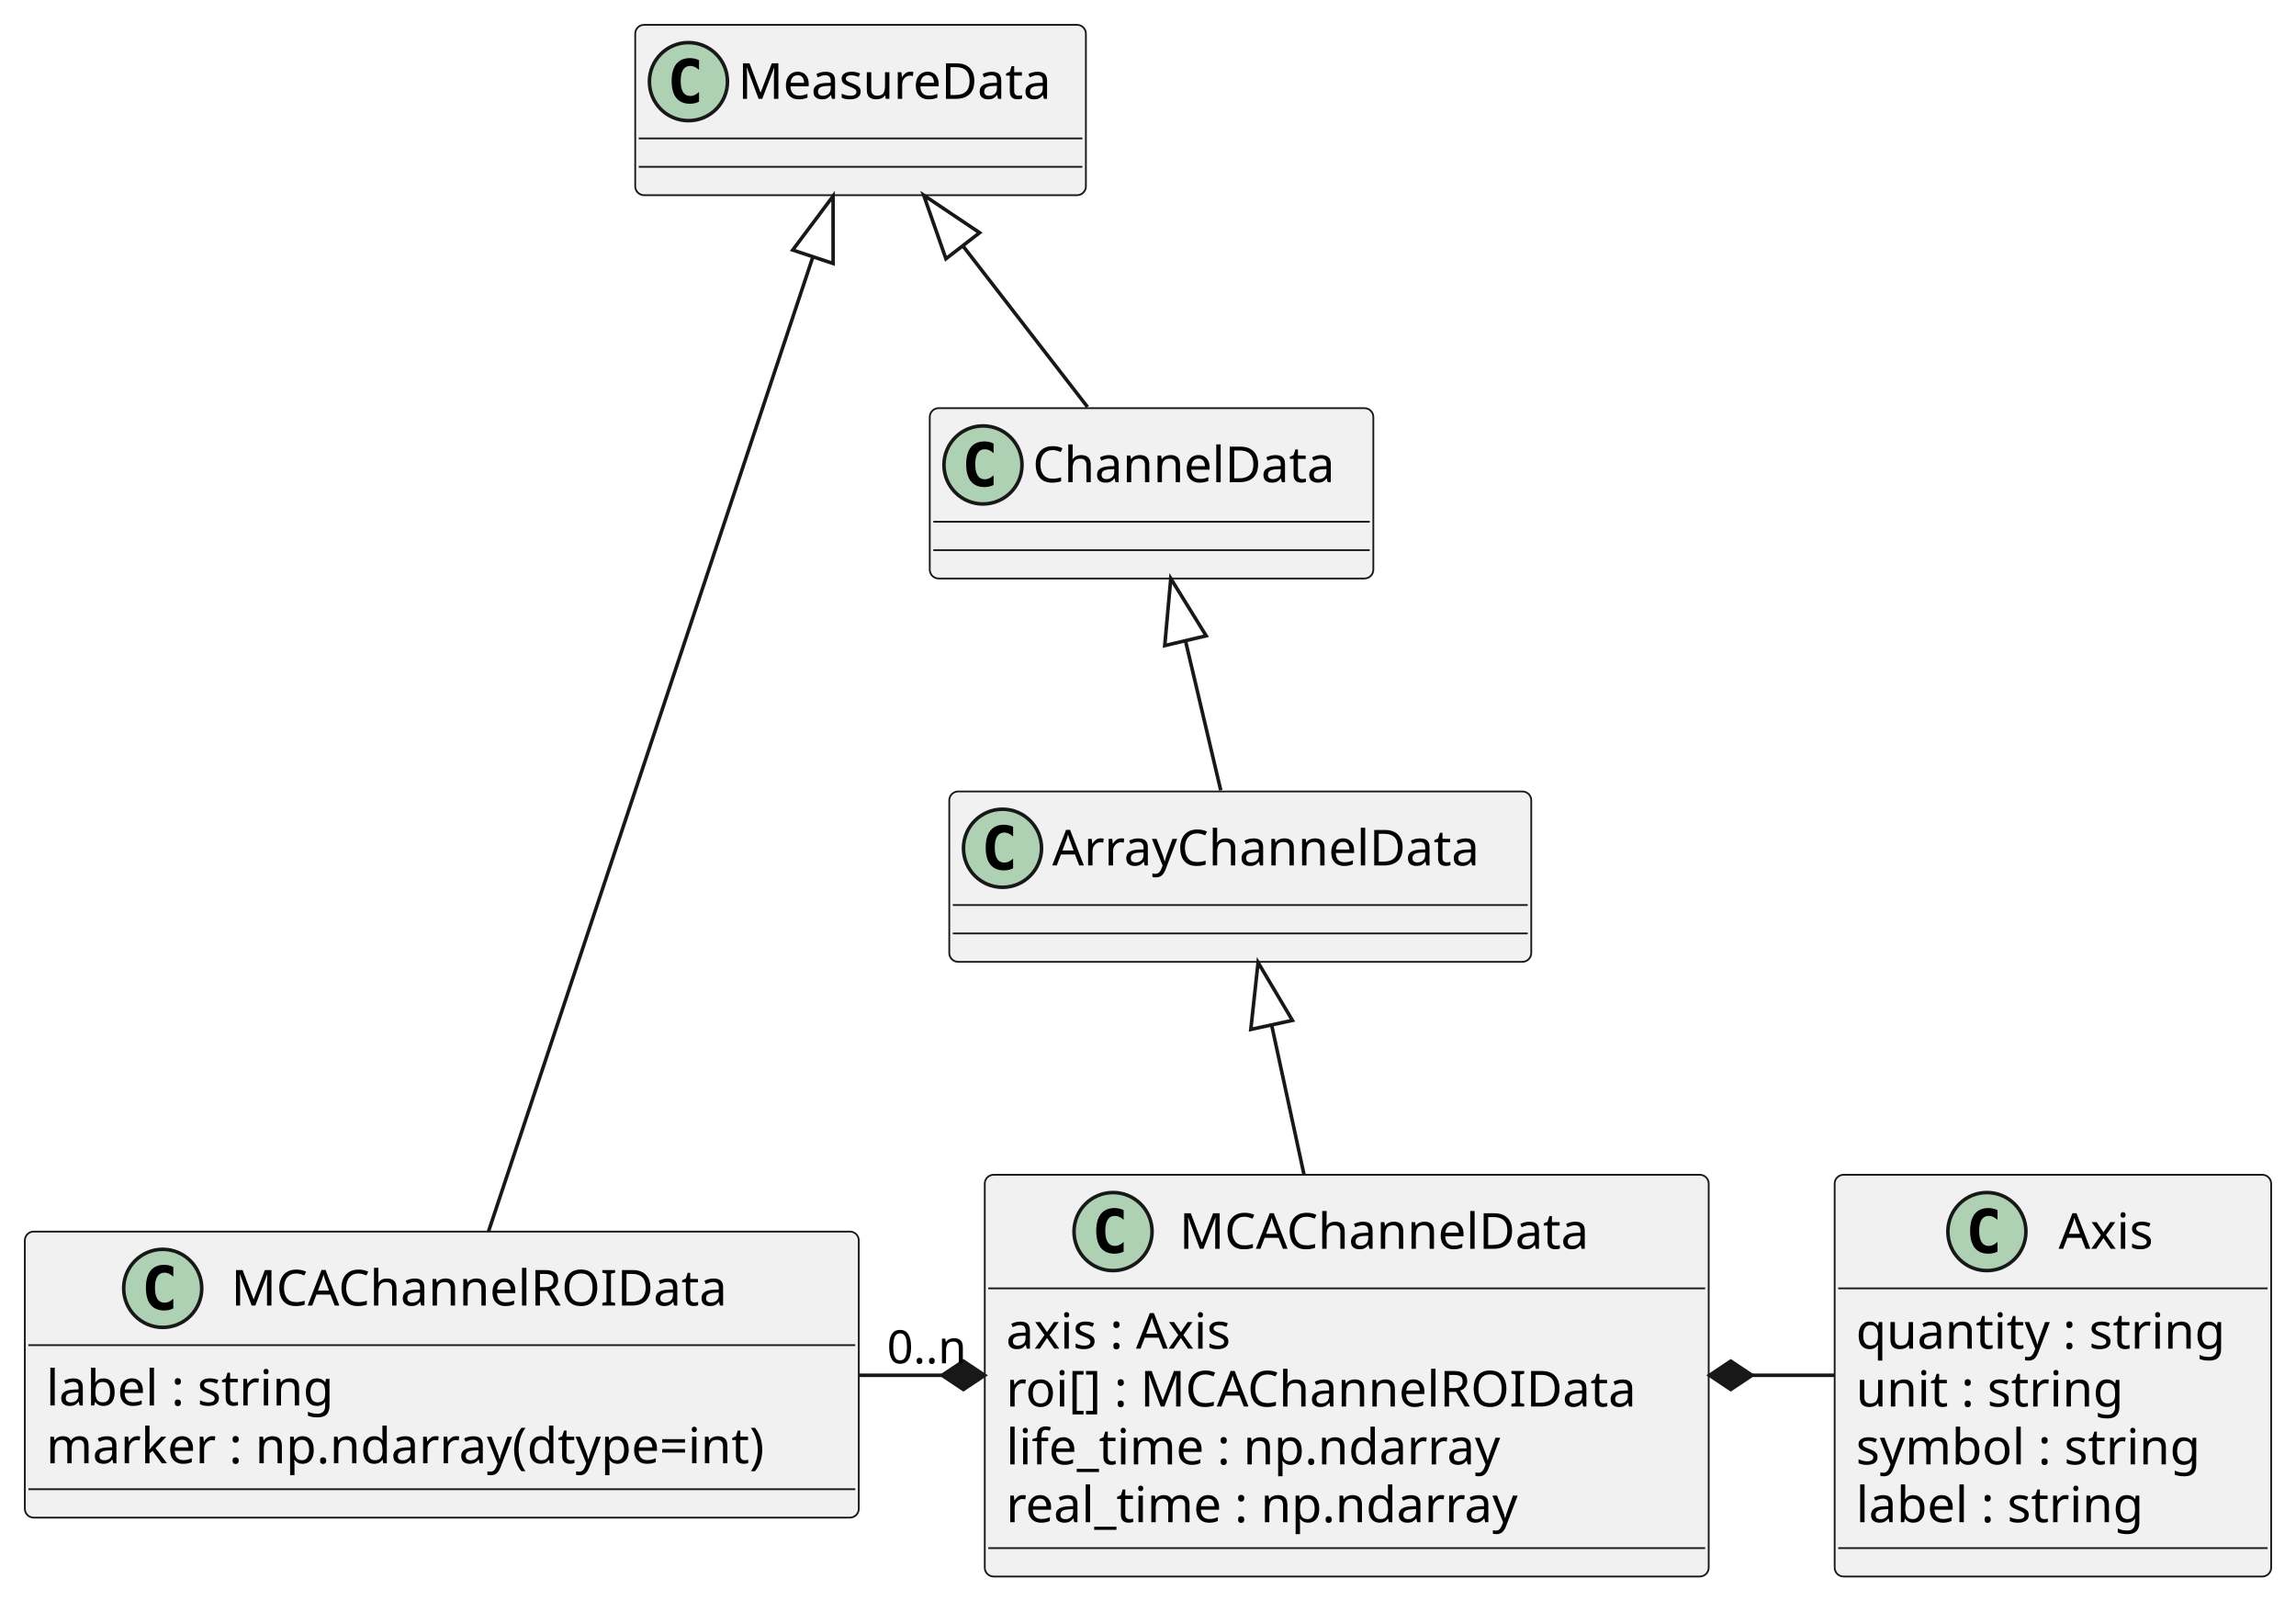
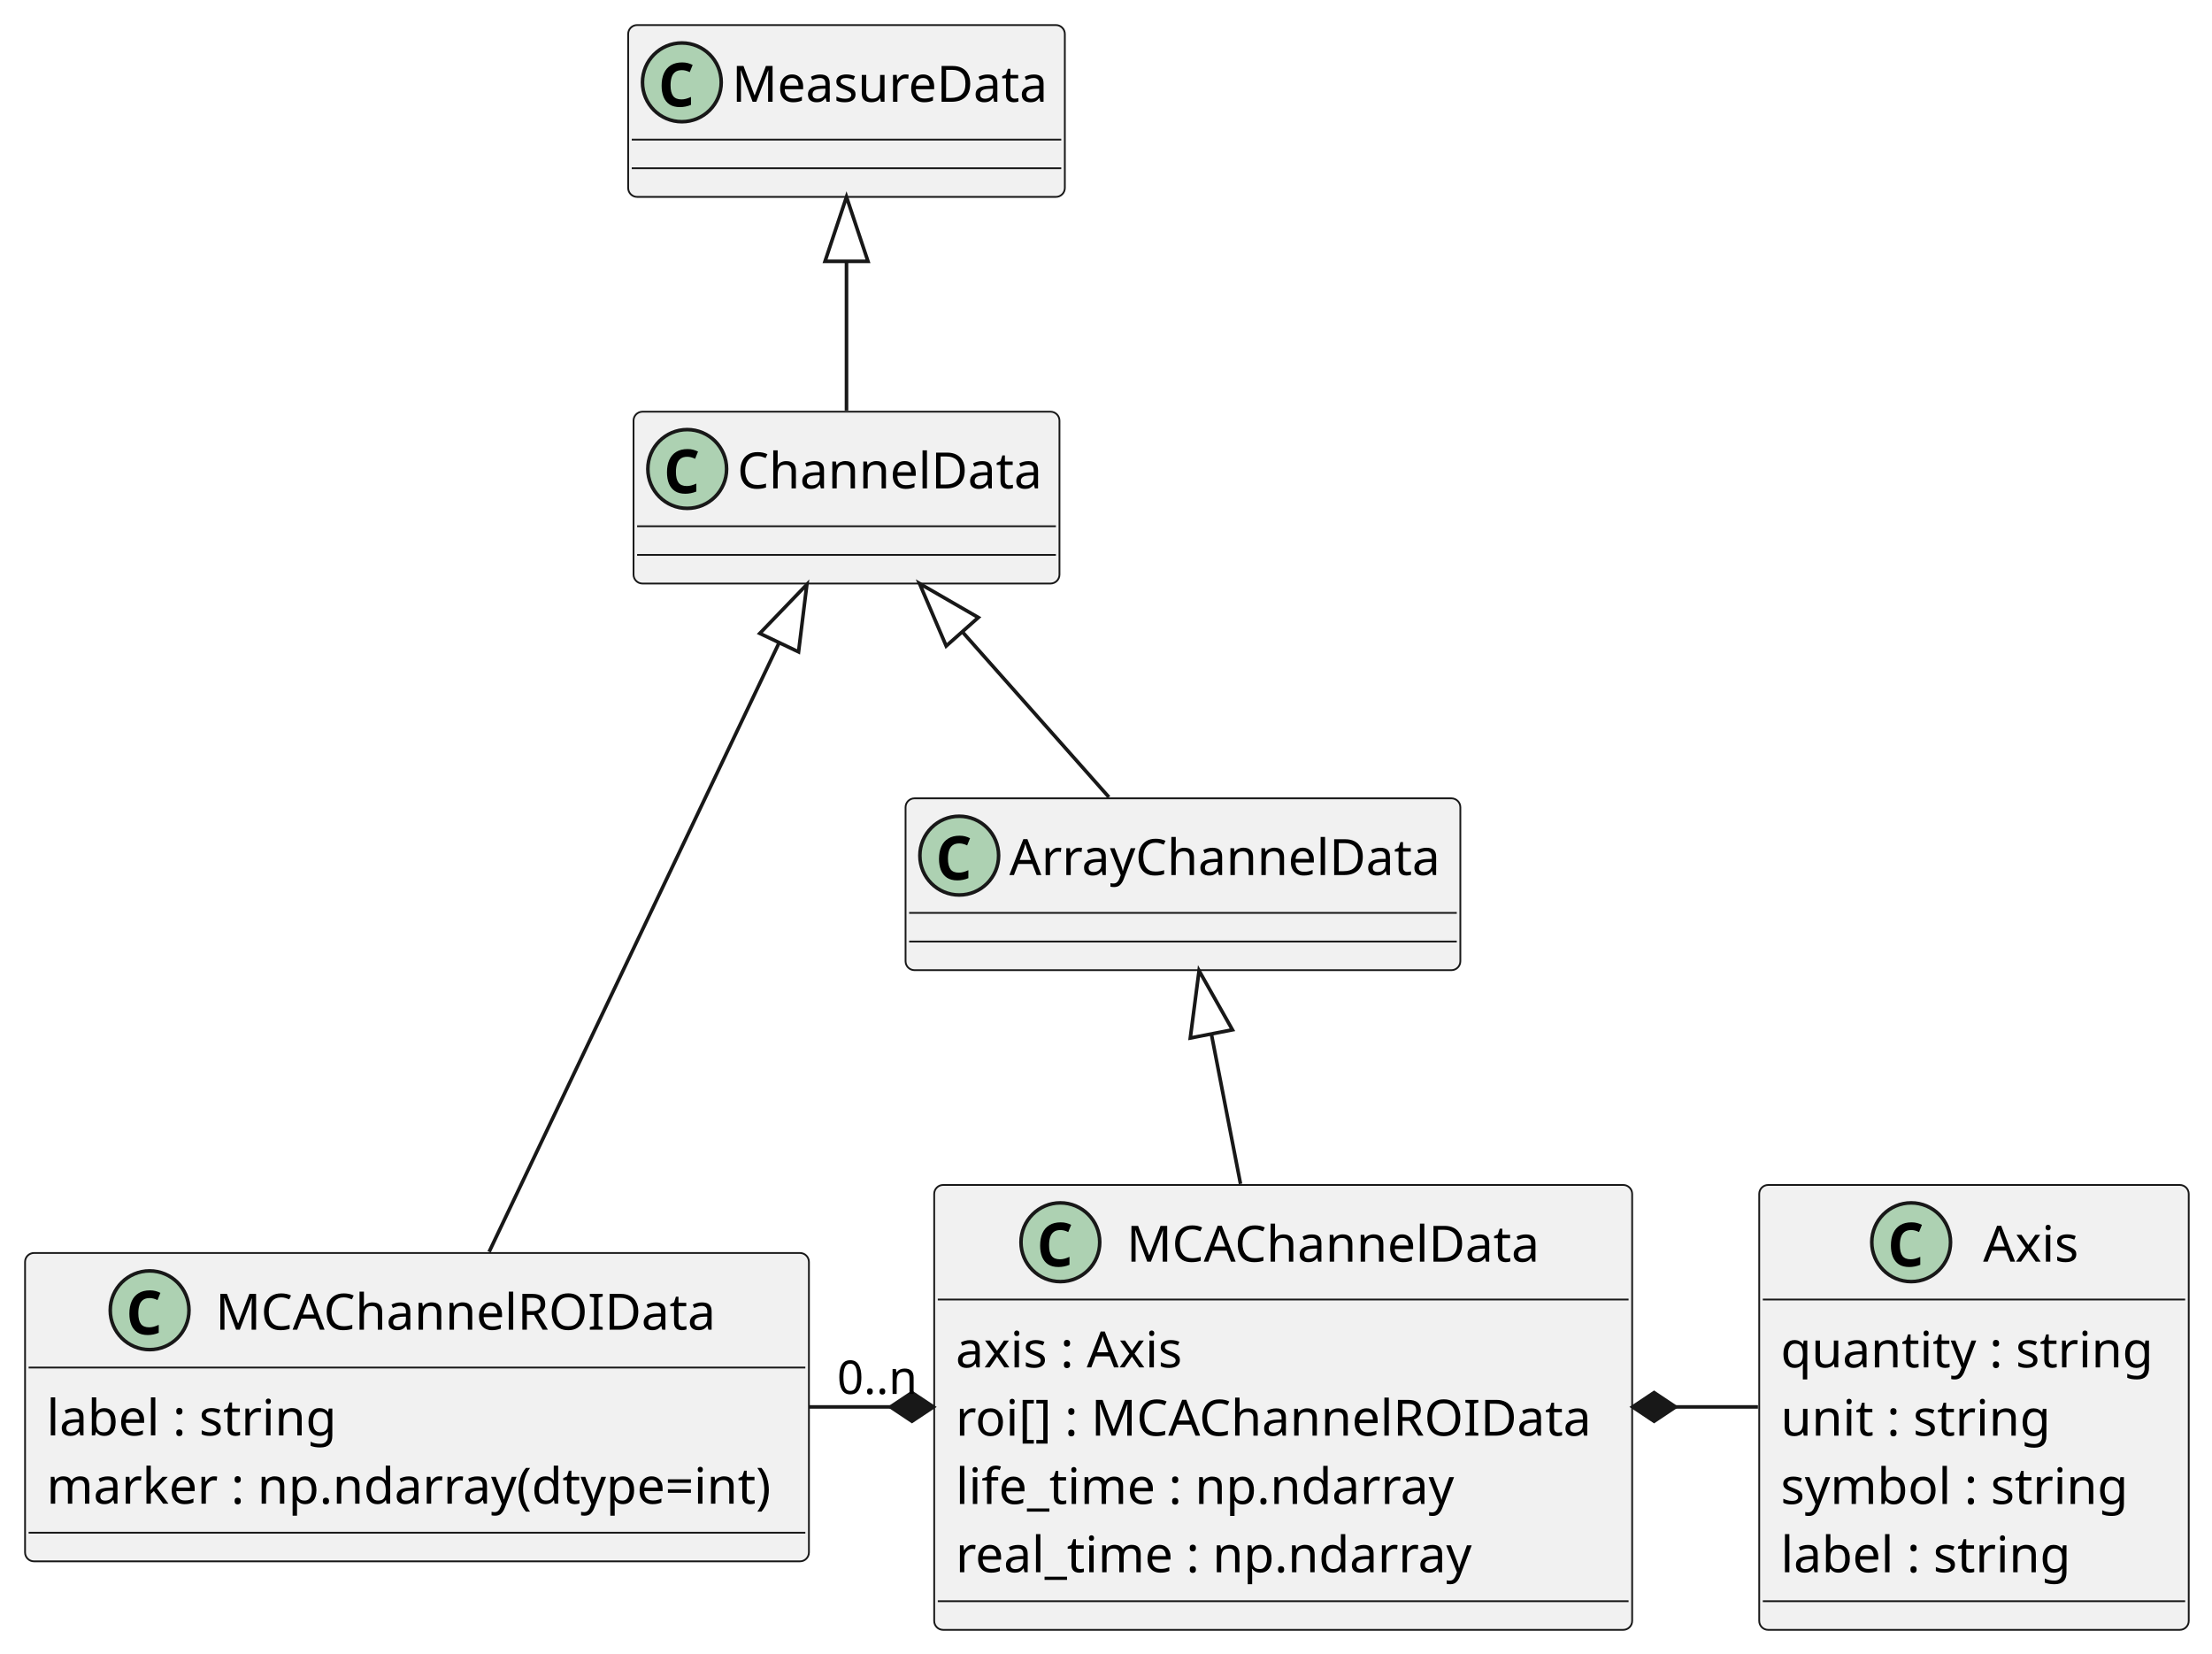
- <svg xmlns="http://www.w3.org/2000/svg" contentStyleType="text/css" height="451px" preserveAspectRatio="none" style="width:647px;height:451px;background:#FFFFFF;" version="1.1" viewBox="0 0 647 451" width="647px" zoomAndPan="magnify">
+ <svg xmlns="http://www.w3.org/2000/svg" contentStyleType="text/css" height="462px" preserveAspectRatio="none" style="width:618px;height:462px;background:#FFFFFF;" version="1.1" viewBox="0 0 618 462" width="618px" zoomAndPan="magnify">
  <defs />
  <g>
    <g id="elem_ChannelData">
-       <rect codeLine="3" fill="#F1F1F1" height="48" id="ChannelData" rx="2.5" ry="2.5" style="stroke:#181818;stroke-width:0.5;" width="125" x="262" y="115" />
-       <ellipse cx="277" cy="131" fill="#ADD1B2" rx="11" ry="11" style="stroke:#181818;stroke-width:1.0;" />
-       <path d="M279.984,136.641 Q279.406,136.938 278.766,137.078 Q278.125,137.234 277.422,137.234 Q274.906,137.234 273.578,135.594 Q272.266,133.938 272.266,130.812 Q272.266,127.672 273.578,126.031 Q274.906,124.375 277.422,124.375 Q278.125,124.375 278.766,124.531 Q279.422,124.672 279.984,124.969 L279.984,127.688 Q279.344,127.109 278.75,126.844 Q278.156,126.578 277.531,126.578 Q276.188,126.578 275.5,127.641 Q274.812,128.703 274.812,130.812 Q274.812,132.906 275.5,133.984 Q276.188,135.047 277.531,135.047 Q278.156,135.047 278.75,134.781 Q279.344,134.5 279.984,133.922 L279.984,136.641 Z " fill="#000000" />
-       <text fill="#000000" font-family="sans-serif" font-size="14" lengthAdjust="spacing" textLength="93" x="291" y="135.847">ChannelData</text>
-       <line style="stroke:#181818;stroke-width:0.5;" x1="263" x2="386" y1="147" y2="147" />
-       <line style="stroke:#181818;stroke-width:0.5;" x1="263" x2="386" y1="155" y2="155" />
+       <rect codeLine="3" fill="#F1F1F1" height="48" id="ChannelData" rx="2.5" ry="2.5" style="stroke:#181818;stroke-width:0.5;" width="119" x="177" y="115" />
+       <ellipse cx="192" cy="131" fill="#ADD1B2" rx="11" ry="11" style="stroke:#181818;stroke-width:1.0;" />
+       <path d="M191.469,137.922 Q189.719,137.922 188.578,137.188 Q187.453,136.438 186.891,135.094 Q186.344,133.734 186.344,131.938 Q186.344,129.906 187,128.453 Q187.656,127 188.938,126.219 Q190.219,125.438 192.094,125.438 Q192.984,125.438 193.656,125.625 Q194.328,125.797 195.016,126.141 L194.203,128.156 Q193.578,127.844 193.031,127.719 Q192.5,127.594 192.016,127.594 Q190.844,127.594 190.141,128.125 Q189.438,128.656 189.141,129.609 Q188.844,130.562 188.844,131.828 Q188.844,133.844 189.562,134.812 Q190.281,135.766 191.875,135.766 Q192.469,135.766 193.094,135.609 Q193.719,135.453 194.547,135.078 L194.547,137.297 Q193.812,137.609 193.016,137.766 Q192.234,137.922 191.469,137.922 Z " fill="#000000" />
+       <text fill="#000000" font-family="sans-serif" font-size="14" lengthAdjust="spacing" textLength="87" x="206" y="136.432">ChannelData</text>
+       <line style="stroke:#181818;stroke-width:0.5;" x1="178" x2="295" y1="147" y2="147" />
+       <line style="stroke:#181818;stroke-width:0.5;" x1="178" x2="295" y1="155" y2="155" />
    </g>
    <g id="elem_MeasureData">
-       <rect fill="#F1F1F1" height="48" id="MeasureData" rx="2.5" ry="2.5" style="stroke:#181818;stroke-width:0.5;" width="127" x="179" y="7" />
-       <ellipse cx="194" cy="23" fill="#ADD1B2" rx="11" ry="11" style="stroke:#181818;stroke-width:1.0;" />
-       <path d="M196.984,28.641 Q196.406,28.938 195.766,29.078 Q195.125,29.234 194.422,29.234 Q191.906,29.234 190.578,27.594 Q189.266,25.938 189.266,22.812 Q189.266,19.672 190.578,18.031 Q191.906,16.375 194.422,16.375 Q195.125,16.375 195.766,16.531 Q196.422,16.672 196.984,16.969 L196.984,19.688 Q196.344,19.109 195.75,18.844 Q195.156,18.578 194.531,18.578 Q193.188,18.578 192.5,19.641 Q191.812,20.703 191.812,22.812 Q191.812,24.906 192.5,25.984 Q193.188,27.047 194.531,27.047 Q195.156,27.047 195.75,26.781 Q196.344,26.5 196.984,25.922 L196.984,28.641 Z " fill="#000000" />
-       <text fill="#000000" font-family="sans-serif" font-size="14" lengthAdjust="spacing" textLength="95" x="208" y="27.847">MeasureData</text>
-       <line style="stroke:#181818;stroke-width:0.5;" x1="180" x2="305" y1="39" y2="39" />
-       <line style="stroke:#181818;stroke-width:0.5;" x1="180" x2="305" y1="47" y2="47" />
+       <rect fill="#F1F1F1" height="48" id="MeasureData" rx="2.5" ry="2.5" style="stroke:#181818;stroke-width:0.5;" width="122" x="175.5" y="7" />
+       <ellipse cx="190.5" cy="23" fill="#ADD1B2" rx="11" ry="11" style="stroke:#181818;stroke-width:1.0;" />
+       <path d="M189.969,29.922 Q188.219,29.922 187.078,29.188 Q185.953,28.438 185.391,27.094 Q184.844,25.734 184.844,23.938 Q184.844,21.906 185.5,20.453 Q186.156,19 187.438,18.219 Q188.719,17.438 190.594,17.438 Q191.484,17.438 192.156,17.625 Q192.828,17.797 193.516,18.141 L192.703,20.156 Q192.078,19.844 191.531,19.719 Q191,19.594 190.516,19.594 Q189.344,19.594 188.641,20.125 Q187.938,20.656 187.641,21.609 Q187.344,22.562 187.344,23.828 Q187.344,25.844 188.062,26.812 Q188.781,27.766 190.375,27.766 Q190.969,27.766 191.594,27.609 Q192.219,27.453 193.047,27.078 L193.047,29.297 Q192.312,29.609 191.516,29.766 Q190.734,29.922 189.969,29.922 Z " fill="#000000" />
+       <text fill="#000000" font-family="sans-serif" font-size="14" lengthAdjust="spacing" textLength="90" x="204.5" y="28.432">MeasureData</text>
+       <line style="stroke:#181818;stroke-width:0.5;" x1="176.5" x2="296.5" y1="39" y2="39" />
+       <line style="stroke:#181818;stroke-width:0.5;" x1="176.5" x2="296.5" y1="47" y2="47" />
    </g>
    <g id="elem_ArrayChannelData">
-       <rect codeLine="5" fill="#F1F1F1" height="48" id="ArrayChannelData" rx="2.5" ry="2.5" style="stroke:#181818;stroke-width:0.5;" width="164" x="267.5" y="223" />
-       <ellipse cx="282.5" cy="239" fill="#ADD1B2" rx="11" ry="11" style="stroke:#181818;stroke-width:1.0;" />
-       <path d="M285.484,244.641 Q284.906,244.938 284.266,245.078 Q283.625,245.234 282.922,245.234 Q280.406,245.234 279.078,243.594 Q277.766,241.938 277.766,238.812 Q277.766,235.672 279.078,234.031 Q280.406,232.375 282.922,232.375 Q283.625,232.375 284.266,232.531 Q284.922,232.672 285.484,232.969 L285.484,235.688 Q284.844,235.109 284.25,234.844 Q283.656,234.578 283.031,234.578 Q281.688,234.578 281,235.641 Q280.312,236.703 280.312,238.812 Q280.312,240.906 281,241.984 Q281.688,243.047 283.031,243.047 Q283.656,243.047 284.25,242.781 Q284.844,242.5 285.484,241.922 L285.484,244.641 Z " fill="#000000" />
-       <text fill="#000000" font-family="sans-serif" font-size="14" lengthAdjust="spacing" textLength="132" x="296.5" y="243.847">ArrayChannelData</text>
-       <line style="stroke:#181818;stroke-width:0.5;" x1="268.5" x2="430.5" y1="255" y2="255" />
-       <line style="stroke:#181818;stroke-width:0.5;" x1="268.5" x2="430.5" y1="263" y2="263" />
+       <rect codeLine="5" fill="#F1F1F1" height="48" id="ArrayChannelData" rx="2.5" ry="2.5" style="stroke:#181818;stroke-width:0.5;" width="155" x="253" y="223" />
+       <ellipse cx="268" cy="239" fill="#ADD1B2" rx="11" ry="11" style="stroke:#181818;stroke-width:1.0;" />
+       <path d="M267.469,245.922 Q265.719,245.922 264.578,245.188 Q263.453,244.438 262.891,243.094 Q262.344,241.734 262.344,239.938 Q262.344,237.906 263,236.453 Q263.656,235 264.938,234.219 Q266.219,233.438 268.094,233.438 Q268.984,233.438 269.656,233.625 Q270.328,233.797 271.016,234.141 L270.203,236.156 Q269.578,235.844 269.031,235.719 Q268.5,235.594 268.016,235.594 Q266.844,235.594 266.141,236.125 Q265.438,236.656 265.141,237.609 Q264.844,238.562 264.844,239.828 Q264.844,241.844 265.562,242.812 Q266.281,243.766 267.875,243.766 Q268.469,243.766 269.094,243.609 Q269.719,243.453 270.547,243.078 L270.547,245.297 Q269.812,245.609 269.016,245.766 Q268.234,245.922 267.469,245.922 Z " fill="#000000" />
+       <text fill="#000000" font-family="sans-serif" font-size="14" lengthAdjust="spacing" textLength="123" x="282" y="244.432">ArrayChannelData</text>
+       <line style="stroke:#181818;stroke-width:0.5;" x1="254" x2="407" y1="255" y2="255" />
+       <line style="stroke:#181818;stroke-width:0.5;" x1="254" x2="407" y1="263" y2="263" />
    </g>
    <g id="elem_MCAChannelData">
-       <rect codeLine="8" fill="#F1F1F1" height="113.188" id="MCAChannelData" rx="2.5" ry="2.5" style="stroke:#181818;stroke-width:0.5;" width="204" x="277.5" y="331" />
-       <ellipse cx="313.65" cy="347" fill="#ADD1B2" rx="11" ry="11" style="stroke:#181818;stroke-width:1.0;" />
-       <path d="M316.634,352.641 Q316.056,352.938 315.416,353.078 Q314.775,353.234 314.072,353.234 Q311.556,353.234 310.228,351.594 Q308.916,349.938 308.916,346.812 Q308.916,343.672 310.228,342.031 Q311.556,340.375 314.072,340.375 Q314.775,340.375 315.416,340.531 Q316.072,340.672 316.634,340.969 L316.634,343.688 Q315.994,343.109 315.4,342.844 Q314.806,342.578 314.181,342.578 Q312.837,342.578 312.15,343.641 Q311.462,344.703 311.462,346.812 Q311.462,348.906 312.15,349.984 Q312.837,351.047 314.181,351.047 Q314.806,351.047 315.4,350.781 Q315.994,350.5 316.634,349.922 L316.634,352.641 Z " fill="#000000" />
-       <text fill="#000000" font-family="sans-serif" font-size="14" lengthAdjust="spacing" textLength="125" x="332.35" y="351.847">MCAChannelData</text>
-       <line style="stroke:#181818;stroke-width:0.5;" x1="278.5" x2="480.5" y1="363" y2="363" />
-       <text fill="#000000" font-family="sans-serif" font-size="14" lengthAdjust="spacing" textLength="70" x="283.5" y="379.995">axis : Axis</text>
-       <text fill="#000000" font-family="sans-serif" font-size="14" lengthAdjust="spacing" textLength="192" x="283.5" y="396.292">roi[] : MCAChannelROIData</text>
-       <text fill="#000000" font-family="sans-serif" font-size="14" lengthAdjust="spacing" textLength="152" x="283.5" y="412.589">life_time : np.ndarray</text>
-       <text fill="#000000" font-family="sans-serif" font-size="14" lengthAdjust="spacing" textLength="158" x="283.5" y="428.886">real_time : np.ndarray</text>
-       <line style="stroke:#181818;stroke-width:0.5;" x1="278.5" x2="480.5" y1="436.188" y2="436.188" />
+       <rect codeLine="8" fill="#F1F1F1" height="124.272" id="MCAChannelData" rx="2.5" ry="2.5" style="stroke:#181818;stroke-width:0.5;" width="195" x="261" y="331" />
+       <ellipse cx="296.25" cy="347" fill="#ADD1B2" rx="11" ry="11" style="stroke:#181818;stroke-width:1.0;" />
+       <path d="M295.719,353.922 Q293.969,353.922 292.828,353.188 Q291.703,352.438 291.141,351.094 Q290.594,349.734 290.594,347.938 Q290.594,345.906 291.25,344.453 Q291.906,343 293.188,342.219 Q294.469,341.438 296.344,341.438 Q297.234,341.438 297.906,341.625 Q298.578,341.797 299.266,342.141 L298.453,344.156 Q297.828,343.844 297.281,343.719 Q296.75,343.594 296.266,343.594 Q295.094,343.594 294.391,344.125 Q293.688,344.656 293.391,345.609 Q293.094,346.562 293.094,347.828 Q293.094,349.844 293.812,350.812 Q294.531,351.766 296.125,351.766 Q296.719,351.766 297.344,351.609 Q297.969,351.453 298.797,351.078 L298.797,353.297 Q298.062,353.609 297.266,353.766 Q296.484,353.922 295.719,353.922 Z " fill="#000000" />
+       <text fill="#000000" font-family="sans-serif" font-size="14" lengthAdjust="spacing" textLength="118" x="314.75" y="352.432">MCAChannelData</text>
+       <line style="stroke:#181818;stroke-width:0.5;" x1="262" x2="455" y1="363" y2="363" />
+       <text fill="#000000" font-family="sans-serif" font-size="14" lengthAdjust="spacing" textLength="65" x="267" y="381.966">axis : Axis</text>
+       <text fill="#000000" font-family="sans-serif" font-size="14" lengthAdjust="spacing" textLength="183" x="267" y="401.034">roi[] : MCAChannelROIData</text>
+       <text fill="#000000" font-family="sans-serif" font-size="14" lengthAdjust="spacing" textLength="144" x="267" y="420.102">life_time : np.ndarray</text>
+       <text fill="#000000" font-family="sans-serif" font-size="14" lengthAdjust="spacing" textLength="149" x="267" y="439.17">real_time : np.ndarray</text>
+       <line style="stroke:#181818;stroke-width:0.5;" x1="262" x2="455" y1="447.272" y2="447.272" />
    </g>
    <g id="elem_Axis">
-       <rect codeLine="15" fill="#F1F1F1" height="113.188" id="Axis" rx="2.5" ry="2.5" style="stroke:#181818;stroke-width:0.5;" width="123" x="517" y="331" />
-       <ellipse cx="559.9" cy="347" fill="#ADD1B2" rx="11" ry="11" style="stroke:#181818;stroke-width:1.0;" />
-       <path d="M562.884,352.641 Q562.306,352.938 561.666,353.078 Q561.025,353.234 560.322,353.234 Q557.806,353.234 556.478,351.594 Q555.166,349.938 555.166,346.812 Q555.166,343.672 556.478,342.031 Q557.806,340.375 560.322,340.375 Q561.025,340.375 561.666,340.531 Q562.322,340.672 562.884,340.969 L562.884,343.688 Q562.244,343.109 561.65,342.844 Q561.056,342.578 560.431,342.578 Q559.087,342.578 558.4,343.641 Q557.712,344.703 557.712,346.812 Q557.712,348.906 558.4,349.984 Q559.087,351.047 560.431,351.047 Q561.056,351.047 561.65,350.781 Q562.244,350.5 562.884,349.922 L562.884,352.641 Z " fill="#000000" />
-       <text fill="#000000" font-family="sans-serif" font-size="14" lengthAdjust="spacing" textLength="29" x="580.1" y="351.847">Axis</text>
-       <line style="stroke:#181818;stroke-width:0.5;" x1="518" x2="639" y1="363" y2="363" />
-       <text fill="#000000" font-family="sans-serif" font-size="14" lengthAdjust="spacing" textLength="111" x="523" y="379.995">quantity : string</text>
-       <text fill="#000000" font-family="sans-serif" font-size="14" lengthAdjust="spacing" textLength="80" x="523" y="396.292">unit : string</text>
-       <text fill="#000000" font-family="sans-serif" font-size="14" lengthAdjust="spacing" textLength="104" x="523" y="412.589">symbol : string</text>
-       <text fill="#000000" font-family="sans-serif" font-size="14" lengthAdjust="spacing" textLength="88" x="523" y="428.886">label : string</text>
-       <line style="stroke:#181818;stroke-width:0.5;" x1="518" x2="639" y1="436.188" y2="436.188" />
+       <rect codeLine="15" fill="#F1F1F1" height="124.272" id="Axis" rx="2.5" ry="2.5" style="stroke:#181818;stroke-width:0.5;" width="120" x="491.5" y="331" />
+       <ellipse cx="533.95" cy="347" fill="#ADD1B2" rx="11" ry="11" style="stroke:#181818;stroke-width:1.0;" />
+       <path d="M533.419,353.922 Q531.669,353.922 530.528,353.188 Q529.403,352.438 528.841,351.094 Q528.294,349.734 528.294,347.938 Q528.294,345.906 528.95,344.453 Q529.606,343 530.888,342.219 Q532.169,341.438 534.044,341.438 Q534.934,341.438 535.606,341.625 Q536.278,341.797 536.966,342.141 L536.153,344.156 Q535.528,343.844 534.981,343.719 Q534.45,343.594 533.966,343.594 Q532.794,343.594 532.091,344.125 Q531.388,344.656 531.091,345.609 Q530.794,346.562 530.794,347.828 Q530.794,349.844 531.513,350.812 Q532.231,351.766 533.825,351.766 Q534.419,351.766 535.044,351.609 Q535.669,351.453 536.497,351.078 L536.497,353.297 Q535.763,353.609 534.966,353.766 Q534.184,353.922 533.419,353.922 Z " fill="#000000" />
+       <text fill="#000000" font-family="sans-serif" font-size="14" lengthAdjust="spacing" textLength="27" x="554.05" y="352.432">Axis</text>
+       <line style="stroke:#181818;stroke-width:0.5;" x1="492.5" x2="610.5" y1="363" y2="363" />
+       <text fill="#000000" font-family="sans-serif" font-size="14" lengthAdjust="spacing" textLength="108" x="497.5" y="381.966">quantity : string</text>
+       <text fill="#000000" font-family="sans-serif" font-size="14" lengthAdjust="spacing" textLength="79" x="497.5" y="401.034">unit : string</text>
+       <text fill="#000000" font-family="sans-serif" font-size="14" lengthAdjust="spacing" textLength="100" x="497.5" y="420.102">symbol : string</text>
+       <text fill="#000000" font-family="sans-serif" font-size="14" lengthAdjust="spacing" textLength="85" x="497.5" y="439.17">label : string</text>
+       <line style="stroke:#181818;stroke-width:0.5;" x1="492.5" x2="610.5" y1="447.272" y2="447.272" />
    </g>
    <g id="elem_MCAChannelROIData">
-       <rect codeLine="26" fill="#F1F1F1" height="80.594" id="MCAChannelROIData" rx="2.5" ry="2.5" style="stroke:#181818;stroke-width:0.5;" width="235" x="7" y="347" />
-       <ellipse cx="45.85" cy="363" fill="#ADD1B2" rx="11" ry="11" style="stroke:#181818;stroke-width:1.0;" />
-       <path d="M48.834,368.641 Q48.256,368.938 47.616,369.078 Q46.975,369.234 46.272,369.234 Q43.756,369.234 42.428,367.594 Q41.116,365.938 41.116,362.812 Q41.116,359.672 42.428,358.031 Q43.756,356.375 46.272,356.375 Q46.975,356.375 47.616,356.531 Q48.272,356.672 48.834,356.969 L48.834,359.688 Q48.194,359.109 47.6,358.844 Q47.006,358.578 46.381,358.578 Q45.038,358.578 44.35,359.641 Q43.663,360.703 43.663,362.812 Q43.663,364.906 44.35,365.984 Q45.038,367.047 46.381,367.047 Q47.006,367.047 47.6,366.781 Q48.194,366.5 48.834,365.922 L48.834,368.641 Z " fill="#000000" />
-       <text fill="#000000" font-family="sans-serif" font-size="14" lengthAdjust="spacing" textLength="150" x="65.15" y="367.847">MCAChannelROIData</text>
-       <line style="stroke:#181818;stroke-width:0.5;" x1="8" x2="241" y1="379" y2="379" />
-       <text fill="#000000" font-family="sans-serif" font-size="14" lengthAdjust="spacing" textLength="88" x="13" y="395.995">label : string</text>
-       <text fill="#000000" font-family="sans-serif" font-size="14" lengthAdjust="spacing" textLength="223" x="13" y="412.292">marker : np.ndarray(dtype=int)</text>
-       <line style="stroke:#181818;stroke-width:0.5;" x1="8" x2="241" y1="419.594" y2="419.594" />
+       <rect codeLine="26" fill="#F1F1F1" height="86.136" id="MCAChannelROIData" rx="2.5" ry="2.5" style="stroke:#181818;stroke-width:0.5;" width="219" x="7" y="350" />
+       <ellipse cx="41.8" cy="366" fill="#ADD1B2" rx="11" ry="11" style="stroke:#181818;stroke-width:1.0;" />
+       <path d="M41.269,372.922 Q39.519,372.922 38.378,372.188 Q37.253,371.438 36.691,370.094 Q36.144,368.734 36.144,366.938 Q36.144,364.906 36.8,363.453 Q37.456,362 38.737,361.219 Q40.019,360.438 41.894,360.438 Q42.784,360.438 43.456,360.625 Q44.128,360.797 44.816,361.141 L44.003,363.156 Q43.378,362.844 42.831,362.719 Q42.3,362.594 41.816,362.594 Q40.644,362.594 39.941,363.125 Q39.237,363.656 38.941,364.609 Q38.644,365.562 38.644,366.828 Q38.644,368.844 39.362,369.812 Q40.081,370.766 41.675,370.766 Q42.269,370.766 42.894,370.609 Q43.519,370.453 44.347,370.078 L44.347,372.297 Q43.612,372.609 42.816,372.766 Q42.034,372.922 41.269,372.922 Z " fill="#000000" />
+       <text fill="#000000" font-family="sans-serif" font-size="14" lengthAdjust="spacing" textLength="143" x="60.2" y="371.432">MCAChannelROIData</text>
+       <line style="stroke:#181818;stroke-width:0.5;" x1="8" x2="225" y1="382" y2="382" />
+       <text fill="#000000" font-family="sans-serif" font-size="14" lengthAdjust="spacing" textLength="85" x="13" y="400.966">label : string</text>
+       <text fill="#000000" font-family="sans-serif" font-size="14" lengthAdjust="spacing" textLength="207" x="13" y="420.034">marker : np.ndarray(dtype=int)</text>
+       <line style="stroke:#181818;stroke-width:0.5;" x1="8" x2="225" y1="428.136" y2="428.136" />
    </g>
    <g id="link_MeasureData_ChannelData">
-       <path d="M271.303,69.238 C284.963,86.898 292.74,96.94 306.46,114.68 " fill="none" id="MeasureData-backto-ChannelData" style="stroke:#181818;stroke-width:1.0;" />
-       <polygon fill="none" points="260.29,55,266.557,72.909,276.049,65.567,260.29,55" style="stroke:#181818;stroke-width:1.0;" />
+       <path d="M236.5,73 C236.5,90.66 236.5,96.94 236.5,114.68 " fill="none" id="MeasureData-backto-ChannelData" style="stroke:#181818;stroke-width:1.0;" />
+       <polygon fill="none" points="236.5,55,230.5,73,242.5,73,236.5,55" style="stroke:#181818;stroke-width:1.0;" />
    </g>
    <g id="link_ChannelData_ArrayChannelData">
-       <path d="M334.057,180.518 C338.226,198.178 339.82,204.94 344,222.68 " fill="none" id="ChannelData-backto-ArrayChannelData" style="stroke:#181818;stroke-width:1.0;" />
-       <polygon fill="none" points="329.92,163,328.217,181.897,339.896,179.139,329.92,163" style="stroke:#181818;stroke-width:1.0;" />
+       <path d="M268.842,176.468 C284.502,194.128 294.09,204.94 309.82,222.68 " fill="none" id="ChannelData-backto-ArrayChannelData" style="stroke:#181818;stroke-width:1.0;" />
+       <polygon fill="none" points="256.9,163,264.353,180.448,273.332,172.487,256.9,163" style="stroke:#181818;stroke-width:1.0;" />
    </g>
    <g id="link_ArrayChannelData_MCAChannelData">
-       <path d="M358.333,288.771 C361.873,305.101 362.95,310.08 367.46,330.94 " fill="none" id="ArrayChannelData-backto-MCAChannelData" style="stroke:#181818;stroke-width:1.0;" />
-       <polygon fill="none" points="354.52,271.18,352.47,290.043,364.197,287.5,354.52,271.18" style="stroke:#181818;stroke-width:1.0;" />
+       <path d="M338.437,288.809 C341.577,304.949 342.48,309.62 346.58,330.7 " fill="none" id="ArrayChannelData-backto-MCAChannelData" style="stroke:#181818;stroke-width:1.0;" />
+       <polygon fill="none" points="335,271.14,332.548,289.954,344.327,287.663,335,271.14" style="stroke:#181818;stroke-width:1.0;" />
    </g>
    <g id="link_MCAChannelData_Axis">
-       <path codeLine="22" d="M493.72,387.5 C505.44,387.5 505.16,387.5 516.88,387.5 " fill="none" id="MCAChannelData-backto-Axis" style="stroke:#181818;stroke-width:1.0;" />
-       <polygon fill="#181818" points="481.72,387.5,487.72,391.5,493.72,387.5,487.72,383.5,481.72,387.5" style="stroke:#181818;stroke-width:1.0;" />
+       <path codeLine="22" d="M468.13,393 C479.8,393 479.48,393 491.15,393 " fill="none" id="MCAChannelData-backto-Axis" style="stroke:#181818;stroke-width:1.0;" />
+       <polygon fill="#181818" points="456.13,393,462.13,397,468.13,393,462.13,389,456.13,393" style="stroke:#181818;stroke-width:1.0;" />
    </g>
    <g id="link_MCAChannelROIData_MCAChannelData">
-       <path codeLine="24" d="M242.04,387.5 C253.85,387.5 253.67,387.5 265.48,387.5 " fill="none" id="MCAChannelROIData-to-MCAChannelData" style="stroke:#181818;stroke-width:1.0;" />
-       <polygon fill="#181818" points="277.48,387.5,271.48,383.5,265.48,387.5,271.48,391.5,277.48,387.5" style="stroke:#181818;stroke-width:1.0;" />
-       <text fill="#000000" font-family="sans-serif" font-size="13" lengthAdjust="spacing" textLength="24" x="249.934" y="384.126">0..n</text>
+       <path codeLine="24" d="M226.16,393 C237.7,393 237.25,393 248.79,393 " fill="none" id="MCAChannelROIData-to-MCAChannelData" style="stroke:#181818;stroke-width:1.0;" />
+       <polygon fill="#181818" points="260.79,393,254.79,389,248.79,393,254.79,397,260.79,393" style="stroke:#181818;stroke-width:1.0;" />
+       <text fill="#000000" font-family="sans-serif" font-size="13" lengthAdjust="spacing" textLength="21" x="233.858" y="389.371">0..n</text>
    </g>
-     <g id="link_MeasureData_MCAChannelROIData">
-       <path d="M229.076,72.339 C209.286,131.799 162.35,272.79 137.65,346.99 " fill="none" id="MeasureData-backto-MCAChannelROIData" style="stroke:#181818;stroke-width:1.0;" />
-       <polygon fill="none" points="234.76,55.26,223.383,70.444,234.769,74.234,234.76,55.26" style="stroke:#181818;stroke-width:1.0;" />
+     <g id="link_ChannelData_MCAChannelROIData">
+       <path d="M217.688,179.51 C197.488,221.91 162.17,296.09 136.65,349.68 " fill="none" id="ChannelData-backto-MCAChannelROIData" style="stroke:#181818;stroke-width:1.0;" />
+       <polygon fill="none" points="225.43,163.26,212.272,176.929,223.105,182.091,225.43,163.26" style="stroke:#181818;stroke-width:1.0;" />
    </g>
  </g>
</svg>
